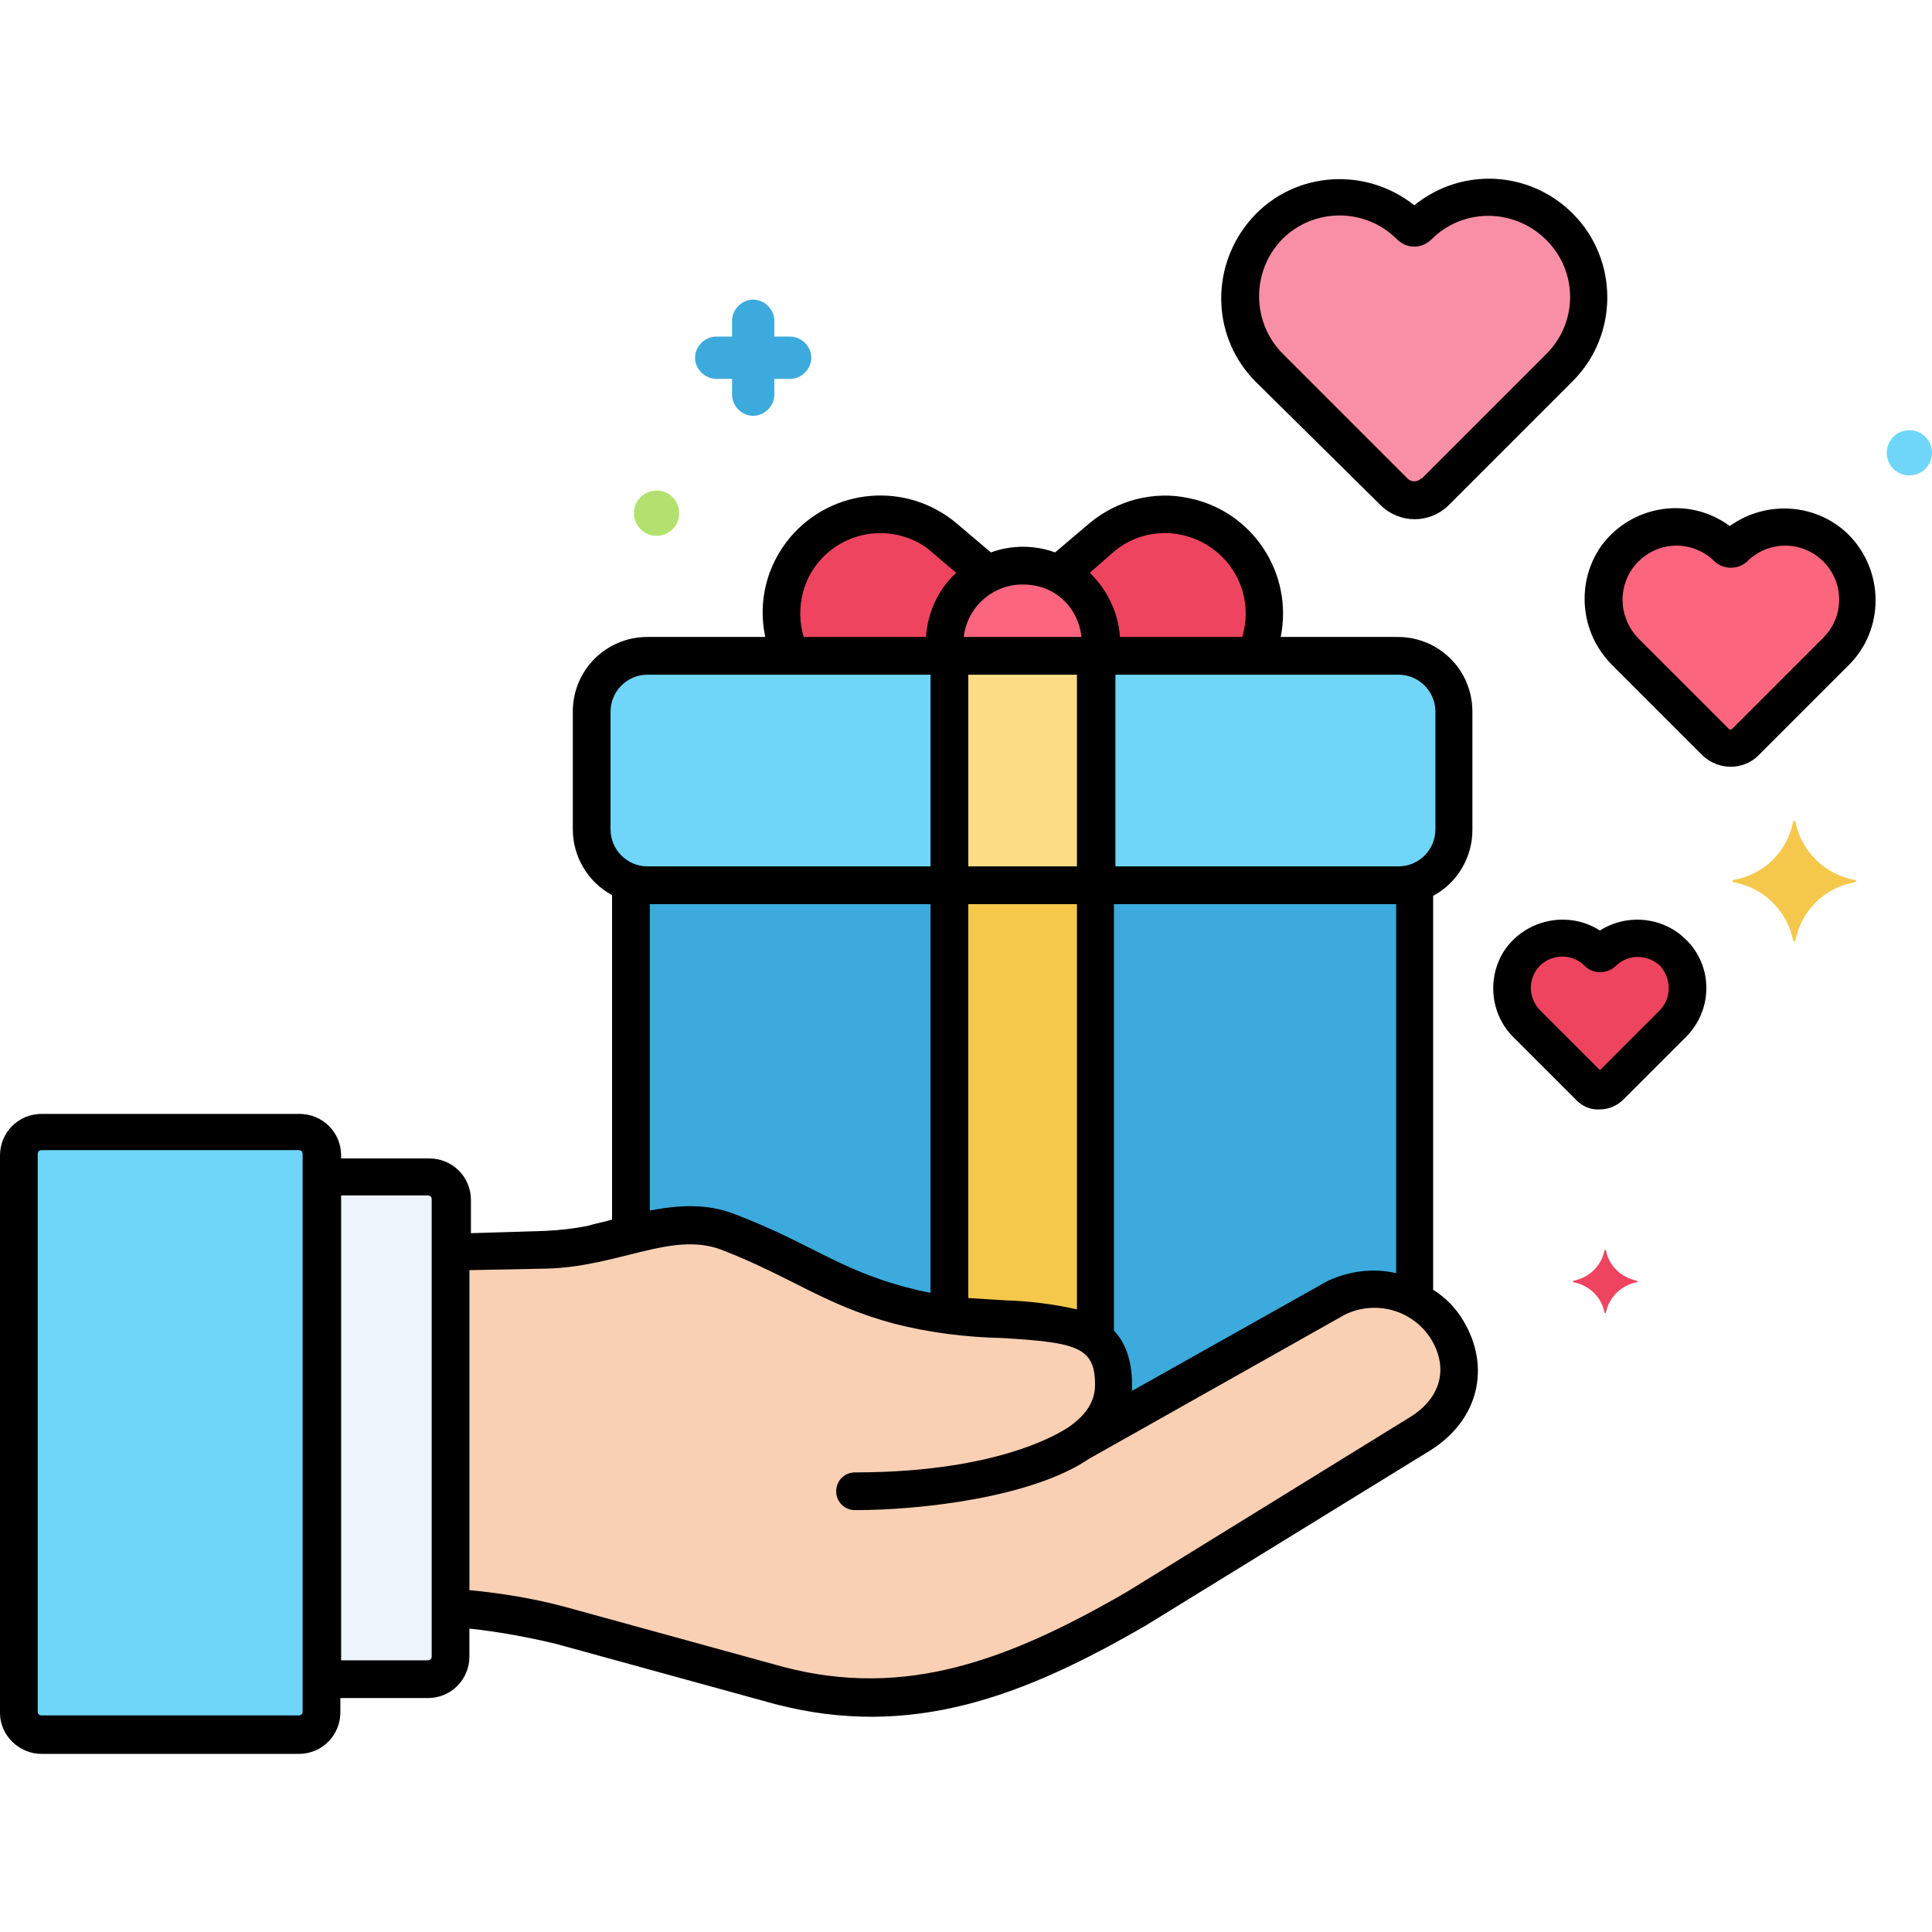
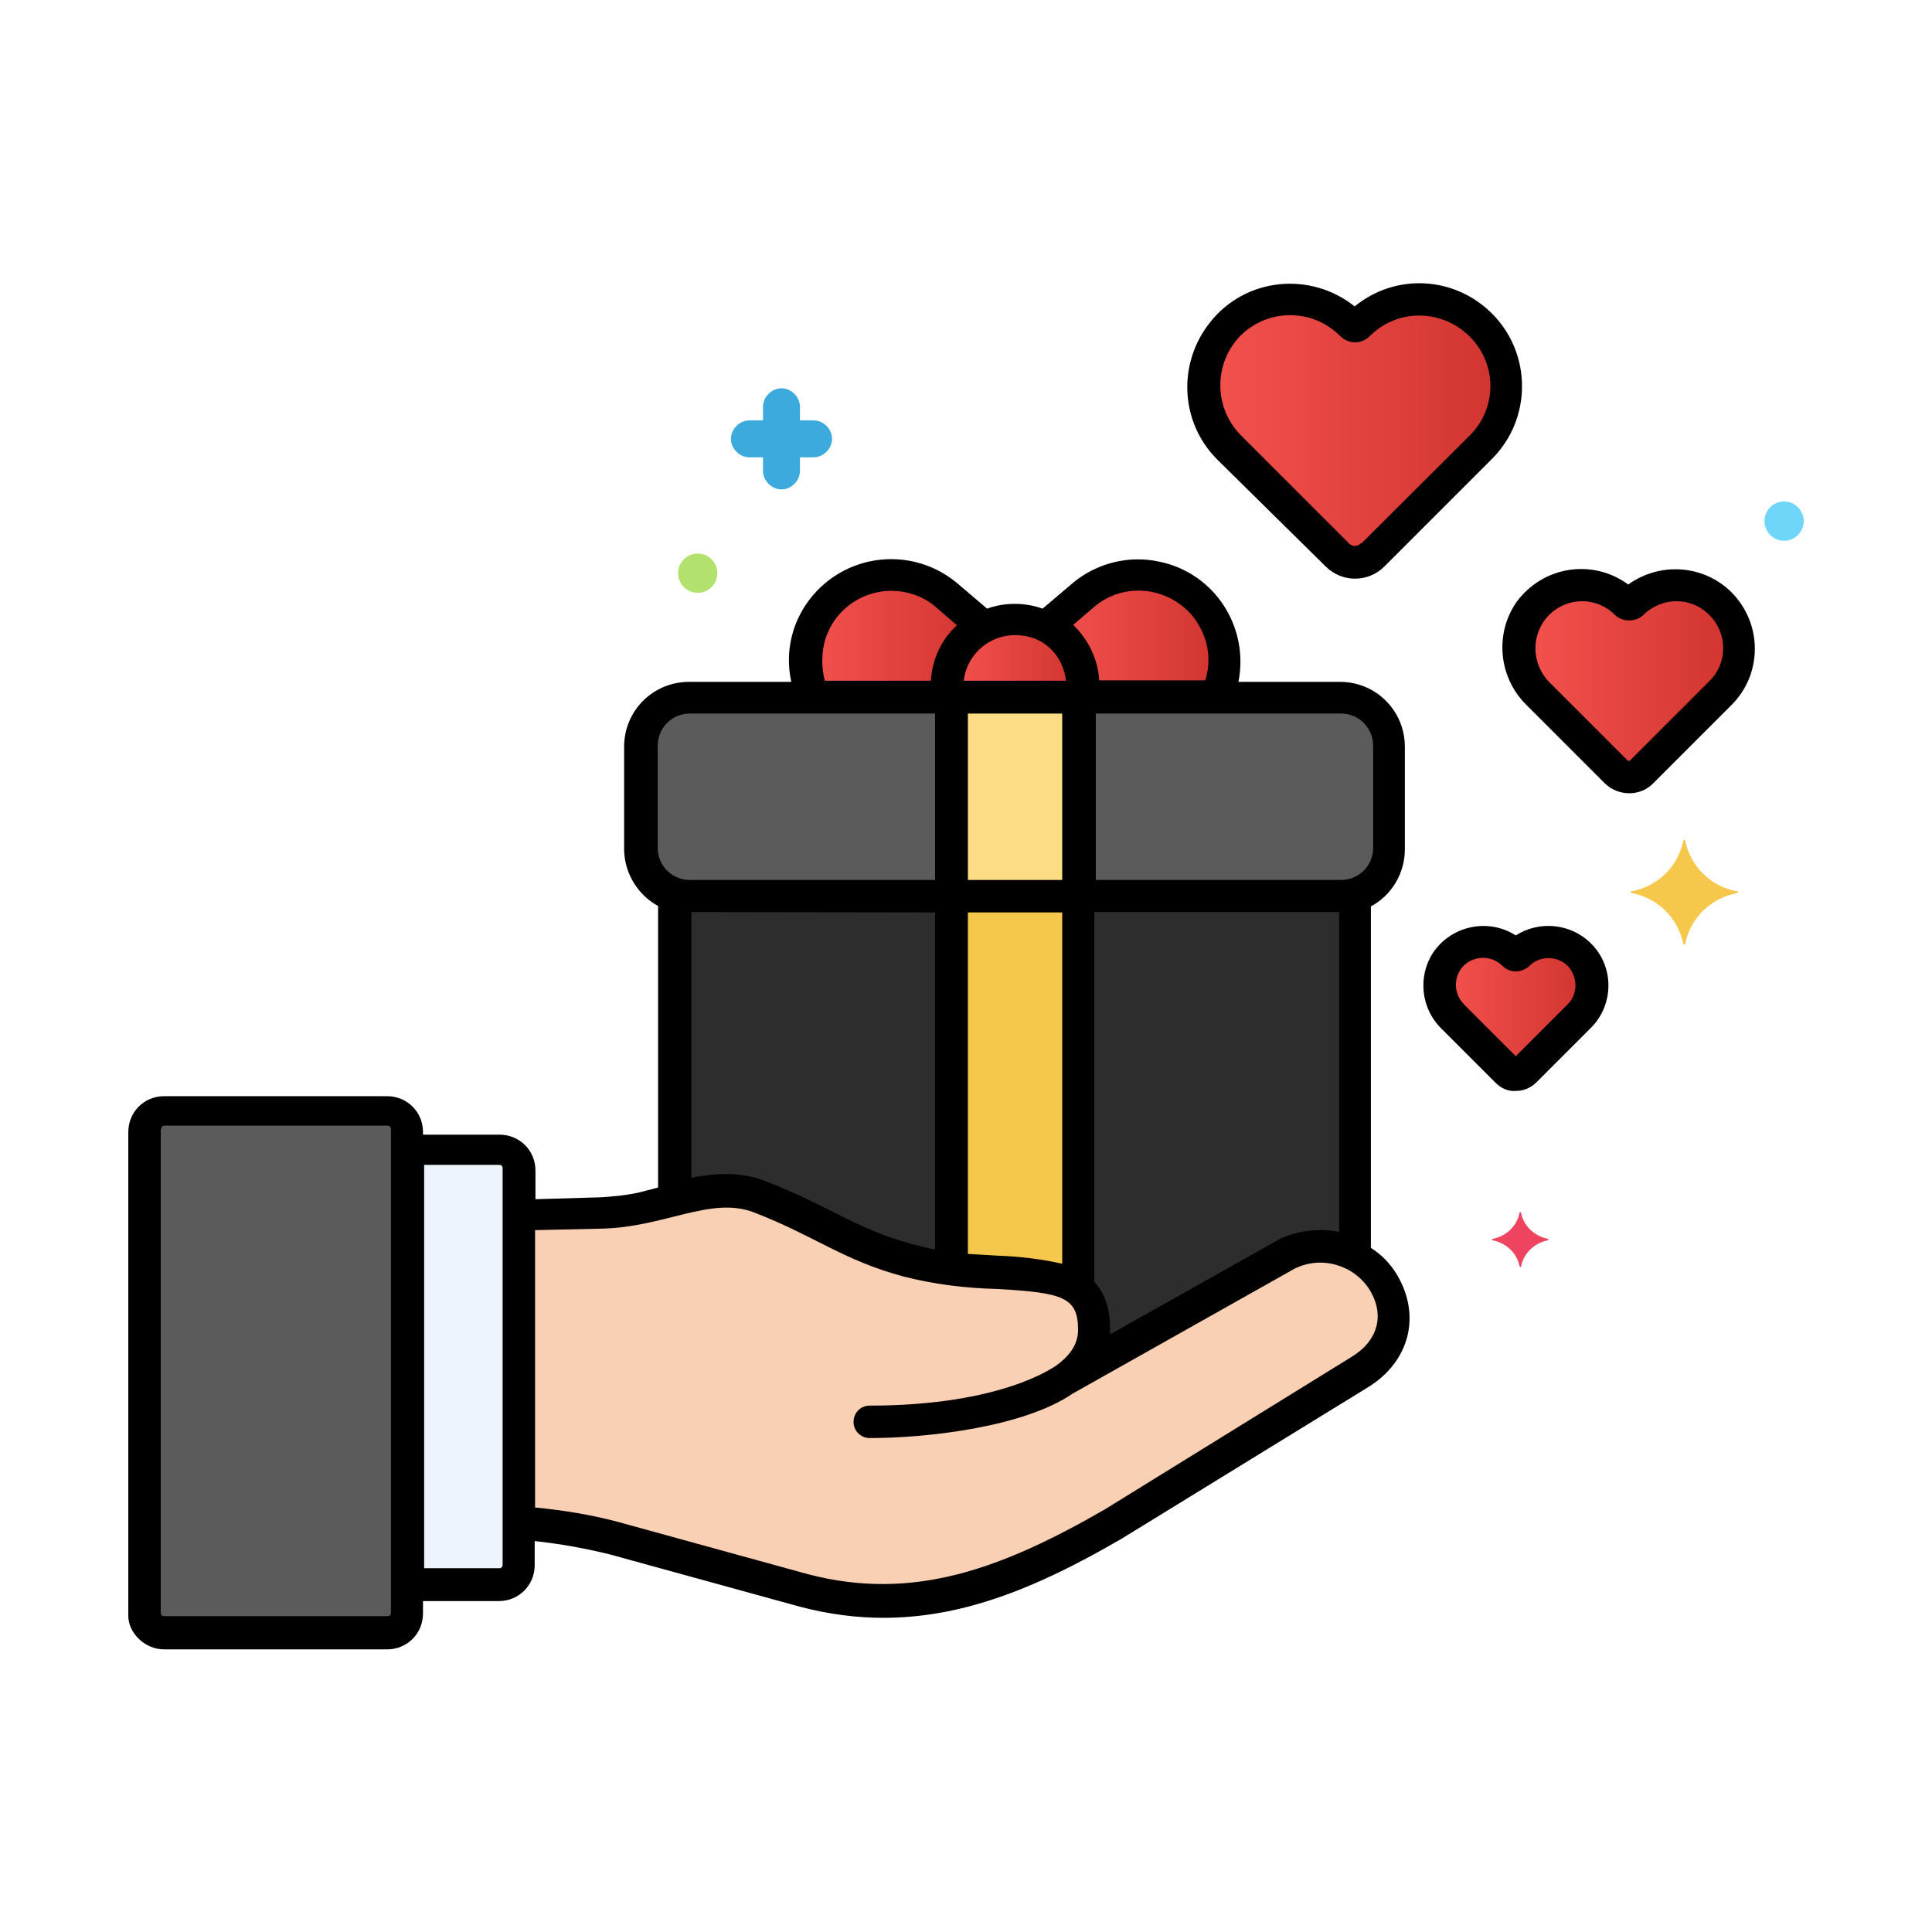
- <svg xmlns="http://www.w3.org/2000/svg" id="Layer_1" enable-background="new 0 0 256 256" height="512" viewBox="0 0 256 256" width="512">
-   <g id="Layer_4">
-     <g>
-       <path d="m104.7 44.6h-2.1v-2.1c0-1.5-1.3-2.8-2.8-2.8s-2.8 1.3-2.8 2.8v2.1h-2.1c-1.5 0-2.8 1.3-2.8 2.8s1.3 2.8 2.8 2.8h2.1v2.1c0 1.5 1.3 2.8 2.8 2.8s2.8-1.3 2.8-2.8v-2.1h2.1c1.5 0 2.8-1.3 2.8-2.8s-1.3-2.8-2.8-2.8z" fill="#3caadc" />
-       <path d="m245.8 116.6c-4-.7-7.1-3.8-7.9-7.7 0-.1-.1-.2-.2-.1-.1 0-.1.1-.1.1-.8 4-3.9 7-7.9 7.7-.1 0-.2.1-.1.2 0 .1.1.1.1.1 4 .7 7.1 3.8 7.9 7.7 0 .1.1.2.2.1.1 0 .1-.1.1-.1.8-4 3.9-7 7.9-7.7.1 0 .2-.1.1-.2.1 0 0-.1-.1-.1z" fill="#f5c84c" />
-       <path d="m216.9 169.7c-2-.4-3.7-1.9-4.1-4 0 0-.1-.1-.1-.1s-.1 0-.1.1c-.4 2-2 3.6-4.1 4 0 0-.1.1-.1.1s0 .1.1.1c2 .4 3.7 1.9 4.1 4 0 0 .1.1.1.1s.1 0 .1-.1c.4-2 2-3.6 4.1-4 .1 0 .1-.1 0-.2.1 0 .1 0 0 0z" fill="#ef4460" />
-       <circle cx="253" cy="60" fill="#70d6f9" r="3" />
-       <circle cx="87" cy="68" fill="#b2e26d" r="3" />
-       <path d="m96.5 163.2c9.7 3.8 13.5 7.2 22.7 9.7 14.3 3.9 28.6-1.3 28.5 10.5 0 3.5-2.1 6.2-5.4 8.2l.7-.5 34.1-19.2c3.3-1.6 7.2-1.5 10.4.1v-55.2c-.7.2-1.5.4-2.2.4h-99.5c-.8 0-1.5-.1-2.2-.4v46.6c4.4-1 8.7-1.8 12.9-.2z" fill="#3caadc" />
-       <path d="m85.8 86.9h99.4c4.1 0 7.4 3.3 7.4 7.4v15.6c0 4.1-3.3 7.4-7.4 7.4h-99.4c-4.1 0-7.4-3.3-7.4-7.4v-15.6c0-4.1 3.3-7.4 7.4-7.4z" fill="#70d6f9" />
-       <path d="m145.8 86.9c.9-5.6-2.9-11-8.5-11.9s-11 2.9-11.9 8.5c-.2 1.1-.2 2.3 0 3.4z" fill="#fc657e" />
-       <path d="m125.3 86.9c-.7-4.4 1.5-8.8 5.5-10.8l-5.8-4.8c-5.6-4.6-13.8-3.9-18.5 1.7-1.2 1.5-2.1 3.2-2.6 5-.8 3-.5 6.2.8 9z" fill="#ef4460" />
-       <path d="m145.9 85.2c0 .5-.1 1.1-.1 1.6h20.5c1.3-2.8 1.6-6 .8-9-1.9-7-9.1-11.1-16.1-9.3-1.8.5-3.5 1.4-5 2.6l-5.8 4.8c3.5 1.9 5.7 5.4 5.7 9.3z" fill="#ef4460" />
-       <path d="m125.8 86.9h19.4v30.4h-19.4z" fill="#fcdd86" />
-       <path d="m145.2 177.4v-60.1h-19.4v56.9c8.3 1 15.8.2 19.4 3.2z" fill="#f5c84c" />
-       <path d="m191.8 176.2c-3.1-5-9.5-6.8-14.7-4.2l-34.1 19.2-.7.5c3.2-2 5.3-4.6 5.4-8.2.1-11.8-14.2-6.6-28.5-10.5-9.1-2.5-13-6-22.7-9.7-5.8-2.2-11.9.2-18 1.6-2 .4-4.1.7-6.2.7l-12.5.3v47.1c4.9.3 9.8 1.1 14.5 2.4l29.1 8c17.2 4.5 31.7-1.2 47.2-10.1l37.7-23.2c5-3.3 6.6-8.7 3.5-13.9z" fill="#f9d0b4" />
-       <path d="m5.5 149.9h34.1c1.7 0 3 1.4 3 3v73.9c0 1.7-1.4 3-3 3h-34.1c-1.7 0-3-1.4-3-3v-73.9c0-1.6 1.4-3 3-3z" fill="#70d6f9" />
-       <path d="m56.7 155.9h-14.1v66.6h14.1c1.7 0 3-1.4 3-3v-60.6c.1-1.7-1.3-3-3-3z" fill="#edf4fc" />
-       <path d="m206.6 29.9c-5.2-5.2-13.5-5.2-18.7 0-.3.3-.7.3-1 0-5.2-5.2-13.5-5.2-18.7 0-5.2 5.2-5.2 13.5 0 18.7l16.5 16.5c1.5 1.5 3.8 1.5 5.3 0l16.5-16.5c5.3-5.1 5.3-13.5.1-18.7z" fill="#f98fa6" />
-       <path d="m243.3 72.7c-3.8-3.8-9.9-3.8-13.6 0-.2.2-.5.2-.8 0-3.8-3.8-9.9-3.8-13.6 0-3.8 3.8-3.8 9.9 0 13.6l12 12c1.1 1.1 2.8 1.1 3.9 0l12-12c3.9-3.8 3.9-9.9.1-13.6z" fill="#fc657e" />
-       <path d="m221.6 126.3c-2.6-2.6-6.8-2.6-9.4 0-.1.1-.4.1-.5 0-2.6-2.6-6.8-2.6-9.4 0-2.6 2.6-2.6 6.8 0 9.4l8.3 8.3c.7.7 1.9.7 2.7 0l8.3-8.3c2.6-2.6 2.5-6.8 0-9.4z" fill="#ef4460" />
-       <path d="m5.5 232.4h34.1c3.1 0 5.5-2.5 5.5-5.5v-1.9h11.6c3.1 0 5.5-2.5 5.5-5.5v-3.7c3.8.4 7.6 1.1 11.4 2l29.1 8c18 4.7 32.9-1 49.1-10.4l37.7-23.2c6.4-4 8.1-11 4.4-17.2-1-1.7-2.4-3.1-4-4.1v-52.2c3.2-1.7 5.2-5.1 5.2-8.7v-15.7c0-5.5-4.4-9.9-9.9-9.9h-15.5c1.7-8.4-3.7-16.7-12.2-18.4-4.6-1-9.5.3-13.1 3.3l-4.6 3.9c-2.7-1-5.8-1-8.5 0l-4.6-3.9c-6.6-5.5-16.4-4.7-22 1.9-3.1 3.7-4.3 8.5-3.3 13.2h-15.6c-5.5 0-9.9 4.4-9.9 9.9v15.6c0 3.6 2 7 5.2 8.7v43c-1 .3-2.1.5-3.1.8-1.9.4-3.8.6-5.7.7l-9.9.3v-4.4c0-3.1-2.5-5.5-5.5-5.5h-11.7v-.4c0-3.1-2.5-5.5-5.5-5.5h-34.2c-3.1 0-5.5 2.5-5.5 5.5v73.9c0 2.9 2.5 5.4 5.5 5.4zm170.5-62.7c-.1 0-.1.1-.2.1l-25.8 14.5c0-.3 0-.5 0-.8 0-3.3-.9-5.6-2.4-7.2v-56.5h37.4v48.9c-3-.7-6.2-.3-9 1zm-52.7-49.9v51.5c-1.2-.2-2.3-.5-3.5-.8-8.8-2.4-12.7-5.9-22.4-9.6-3.8-1.5-7.6-1.2-11.3-.5v-40.6zm19.4-30.4v25.4h-14.4v-25.4zm-14.4 30.4h14.4v53.7c-3.1-.7-6.3-1.1-9.5-1.2-1.6-.1-3.2-.2-4.9-.3zm61.9-25.5v15.6c0 2.7-2.2 4.9-4.9 4.9h-37.5v-25.4h37.5c2.7 0 4.9 2.2 4.9 4.9zm-42.6-21.2c4.5-3.8 11.2-3.1 15 1.4 1 1.2 1.7 2.6 2.1 4 .5 1.9.5 4-.1 5.9h-16.2c-.2-3.2-1.7-6.3-4-8.5zm-4.3 11.3h-15.6c.5-4.3 4.4-7.4 8.7-6.9 3.7.3 6.5 3.2 6.9 6.9zm-36.9-5.9c1.5-5.7 7.4-9 13-7.5 1.5.4 2.9 1.1 4 2.1l3.3 2.8c-2.4 2.2-3.8 5.3-4 8.5h-16.2c-.6-1.9-.6-4-.1-5.9zm-25.5 15.8c0-2.7 2.2-4.9 4.9-4.9h37.5v25.4h-37.5c-2.7 0-4.9-2.2-4.9-4.9zm-8.6 73.8c9.6-.2 16.7-5 23.3-2.5 9.3 3.6 13.6 7.3 22.9 9.8 4.7 1.2 9.6 1.8 14.4 1.9 9.8.6 12.2 1.2 12.2 6.2 0 2.2-1.2 4-3.5 5.6-.1 0-8 6-28.3 6-1.4 0-2.5 1.1-2.5 2.5s1.1 2.5 2.5 2.5c8.8 0 23.5-1.7 31-6.8l33.9-19.1c4.1-2 9-.6 11.4 3.2 2.4 3.9 1.3 7.9-2.8 10.4l-37.6 23.2c-15.6 9-29.2 14.1-45.3 9.9l-29.1-8c-4.1-1.1-8.4-1.8-12.6-2.2v-42.4zm-15.6-9.7c.3 0 .5.2.5.5v60.6c0 .3-.2.5-.5.5h-11.5v-61.6zm-51.7-5.5c0-.3.2-.5.5-.5h34.1c.3 0 .5.2.5.5v73.9c0 .3-.2.5-.5.5h-34.1c-.3 0-.5-.2-.5-.5z" />
-       <path d="m183 67c2.5 2.4 6.4 2.4 8.9 0l16.5-16.5c6.1-6.1 6.1-16.1 0-22.2-5.7-5.7-14.7-6.2-21-1.1-6.8-5.4-16.7-4.4-22.1 2.4-5 6.3-4.6 15.3 1.1 21zm-13.1-35.3c4.2-4.2 11-4.2 15.2 0 1.3 1.3 3.3 1.3 4.6 0 4.2-4.2 11-4.1 15.2.1s4.2 10.9 0 15.1l-16.5 16.5s0 0-.1 0c-.5.5-1.3.5-1.8 0l-16.5-16.5c-4.2-4.2-4.2-11-.1-15.2z" />
-       <path d="m213.6 88.1 12 12c2.1 2 5.4 2 7.4 0l12-12c4.7-4.7 4.7-12.4 0-17.2-4.2-4.2-10.9-4.7-15.8-1.2-5.4-4-13-2.8-17 2.6-3.4 4.8-2.9 11.5 1.4 15.8zm3.5-13.7c2.8-2.8 7.3-2.8 10.1 0 1.2 1.1 3.1 1.1 4.3 0 2.8-2.8 7.3-2.8 10.1 0 2.8 2.8 2.8 7.3 0 10.1l-12.1 12.1c-.1.1-.3.1-.4 0l-12-12c-2.8-2.9-2.8-7.4 0-10.2z" />
-       <path d="m212 123.3c-4.2-2.7-9.9-1.5-12.7 2.7-2.3 3.6-1.8 8.4 1.2 11.4l8.3 8.3s0 0 .1.1c.8.8 1.9 1.3 3.1 1.2 1.2 0 2.3-.5 3.1-1.3l8.3-8.3c3.6-3.6 3.6-9.4 0-12.9-3-3-7.8-3.5-11.4-1.2zm7.9 10.6-7.9 7.9-7.9-7.9c-1.6-1.6-1.7-4.2-.1-5.9 1.6-1.6 4.2-1.7 5.9-.1 0 0 0 0 .1.1 1.1 1.1 2.9 1.1 4.1 0 1.6-1.6 4.2-1.6 5.9 0 1.5 1.7 1.5 4.3-.1 5.9z" />
-     </g>
-   </g>
+ <svg xmlns="http://www.w3.org/2000/svg" version="1.1" id="Layer_1" x="0px" y="0px" viewBox="0 0 512 512" style="enable-background:new 0 0 512 512;" xml:space="preserve">
+   <style type="text/css">
+ 	.st0{fill:#3CAADC;}
+ 	.st1{fill:#F5C84C;}
+ 	.st2{fill:#EF4460;}
+ 	.st3{fill:#70D6F9;}
+ 	.st4{fill:#B2E26D;}
+ 	.st5{fill:#2D2D2D;}
+ 	.st6{fill:#5B5B5B;}
+ 	.st7{fill:url(#SVGID_1_);}
+ 	.st8{fill:url(#SVGID_2_);}
+ 	.st9{fill:url(#SVGID_3_);}
+ 	.st10{fill:#FCDD86;}
+ 	.st11{fill:#F9D0B4;}
+ 	.st12{fill:#EDF4FC;}
+ 	.st13{fill:url(#SVGID_4_);}
+ 	.st14{fill:url(#SVGID_5_);}
+ 	.st15{fill:url(#SVGID_6_);}
+ </style>
+   <path class="st0" d="M215.6,111.4h-3.6v-3.6c0-2.6-2.3-4.9-4.9-4.9s-4.9,2.3-4.9,4.9v3.6h-3.6c-2.6,0-4.9,2.3-4.9,4.9  s2.3,4.9,4.9,4.9h3.6v3.6c0,2.6,2.3,4.9,4.9,4.9s4.9-2.3,4.9-4.9v-3.6h3.6c2.6,0,4.9-2.3,4.9-4.9S218.2,111.4,215.6,111.4z" />
+   <path class="st1" d="M460.3,236.2c-6.9-1.2-12.3-6.6-13.7-13.4c0-0.2-0.2-0.3-0.3-0.2c-0.2,0-0.2,0.2-0.2,0.2  c-1.4,6.9-6.8,12.1-13.7,13.4c-0.2,0-0.3,0.2-0.2,0.3c0,0.2,0.2,0.2,0.2,0.2c6.9,1.2,12.3,6.6,13.7,13.4c0,0.2,0.2,0.3,0.3,0.2  c0.2,0,0.2-0.2,0.2-0.2c1.4-6.9,6.8-12.1,13.7-13.4c0.2,0,0.3-0.2,0.2-0.3C460.7,236.4,460.5,236.2,460.3,236.2z" />
+   <path class="st2" d="M410.2,328.3c-3.5-0.7-6.4-3.3-7.1-6.9l-0.2-0.2c0,0-0.2,0-0.2,0.2c-0.7,3.5-3.5,6.2-7.1,6.9l-0.2,0.2  c0,0,0,0.2,0.2,0.2c3.5,0.7,6.4,3.3,7.1,6.9l0.2,0.2c0,0,0.2,0,0.2-0.2c0.7-3.5,3.5-6.2,7.1-6.9  C410.4,328.7,410.4,328.5,410.2,328.3C410.4,328.3,410.4,328.3,410.2,328.3L410.2,328.3z" />
+   <circle class="st3" cx="472.8" cy="138.1" r="5.2" />
+   <circle class="st4" cx="184.9" cy="151.9" r="5.2" />
+   <path class="st5" d="M201.4,317.1c16.8,6.6,23.4,12.5,39.4,16.8c24.8,6.8,49.6-2.3,49.4,18.2c0,6.1-3.6,10.8-9.4,14.2l1.2-0.9  l59.1-33.3c5.7-2.8,12.5-2.6,18,0.2v-95.7c-1.2,0.3-2.6,0.7-3.8,0.7H182.8c-1.4,0-2.6-0.2-3.8-0.7v80.8  C186.6,315.7,194.1,314.3,201.4,317.1L201.4,317.1z" />
+   <path class="st6" d="M182.8,184.7h172.4c7.1,0,12.8,5.7,12.8,12.8v27.1c0,7.1-5.7,12.8-12.8,12.8H182.8c-7.1,0-12.8-5.7-12.8-12.8  v-27.1C170,190.5,175.7,184.7,182.8,184.7L182.8,184.7z" />
+   <linearGradient id="SVGID_1_" gradientUnits="userSpaceOnUse" x1="251.231" y1="174.294" x2="287.101" y2="174.294">
+     <stop offset="0" style="stop-color:#F5524E" />
+     <stop offset="1" style="stop-color:#D0342F" />
+   </linearGradient>
+   <path class="st7" d="M286.9,184.7c1.6-9.7-5-19.1-14.7-20.6c-9.7-1.6-19.1,5-20.6,14.7c-0.3,1.9-0.3,4,0,5.9H286.9z" />
+   <linearGradient id="SVGID_2_" gradientUnits="userSpaceOnUse" x1="213.436" y1="168.66" x2="260.856" y2="168.66">
+     <stop offset="0" style="stop-color:#F5524E" />
+     <stop offset="1" style="stop-color:#D0342F" />
+   </linearGradient>
+   <path class="st8" d="M251.3,184.7c-1.2-7.6,2.6-15.3,9.5-18.7l-10.1-8.3c-9.7-8-23.9-6.8-32.1,2.9c-2.1,2.6-3.6,5.6-4.5,8.7  c-1.4,5.2-0.9,10.8,1.4,15.6L251.3,184.7z" />
+   <linearGradient id="SVGID_3_" gradientUnits="userSpaceOnUse" x1="277.159" y1="168.318" x2="324.579" y2="168.318">
+     <stop offset="0" style="stop-color:#F5524E" />
+     <stop offset="1" style="stop-color:#D0342F" />
+   </linearGradient>
+   <path class="st9" d="M287,181.8c0,0.9-0.2,1.9-0.2,2.8h35.6c2.3-4.9,2.8-10.4,1.4-15.6c-3.3-12.1-15.8-19.3-27.9-16.1  c-3.1,0.9-6.1,2.4-8.7,4.5l-10.1,8.3C283.2,168.9,287,175,287,181.8L287,181.8z" />
+   <path class="st10" d="M252.2,184.7h33.6v52.7h-33.6L252.2,184.7z" />
+   <path class="st1" d="M285.8,341.7V237.5h-33.6v98.7C266.6,337.9,279.6,336.5,285.8,341.7z" />
+   <path class="st11" d="M366.7,339.6c-5.4-8.7-16.5-11.8-25.5-7.3L282,365.6l-1.2,0.9c5.5-3.5,9.2-8,9.4-14.2  c0.2-20.5-24.6-11.4-49.4-18.2c-15.8-4.3-22.5-10.4-39.4-16.8c-10.1-3.8-20.6,0.3-31.2,2.8c-3.5,0.7-7.1,1.2-10.8,1.2l-21.7,0.5  v81.7c8.5,0.5,17,1.9,25.1,4.2l50.5,13.9c29.8,7.8,55-2.1,81.9-17.5l65.4-40.2C369.3,358,372,348.6,366.7,339.6z" />
+   <path class="st6" d="M43.5,294h59.1c2.9,0,5.2,2.4,5.2,5.2v128.2c0,2.9-2.4,5.2-5.2,5.2H43.5c-2.9,0-5.2-2.4-5.2-5.2V299.2  C38.3,296.4,40.8,294,43.5,294z" />
+   <path class="st12" d="M132.3,304.4h-24.5v115.5h24.5c2.9,0,5.2-2.4,5.2-5.2V309.6C137.7,306.7,135.3,304.4,132.3,304.4z" />
+   <linearGradient id="SVGID_4_" gradientUnits="userSpaceOnUse" x1="318.958" y1="113.987" x2="399.065" y2="113.987">
+     <stop offset="0" style="stop-color:#F5524E" />
+     <stop offset="1" style="stop-color:#D0342F" />
+   </linearGradient>
+   <path class="st13" d="M392.3,85.9c-9-9-23.4-9-32.4,0c-0.5,0.5-1.2,0.5-1.7,0c-9-9-23.4-9-32.4,0s-9,23.4,0,32.4l28.6,28.6  c2.6,2.6,6.6,2.6,9.2,0l28.6-28.6C401.3,109.5,401.3,94.9,392.3,85.9L392.3,85.9z" />
+   <linearGradient id="SVGID_5_" gradientUnits="userSpaceOnUse" x1="402.468" y1="180.543" x2="460.895" y2="180.543">
+     <stop offset="0" style="stop-color:#F5524E" />
+     <stop offset="1" style="stop-color:#D0342F" />
+   </linearGradient>
+   <path class="st14" d="M456,160.1c-6.6-6.6-17.2-6.6-23.6,0c-0.3,0.3-0.9,0.3-1.4,0c-6.6-6.6-17.2-6.6-23.6,0  c-6.6,6.6-6.6,17.2,0,23.6l20.8,20.8c1.9,1.9,4.9,1.9,6.8,0l20.8-20.8C462.6,177.1,462.6,166.5,456,160.1L456,160.1z" />
+   <linearGradient id="SVGID_6_" gradientUnits="userSpaceOnUse" x1="381.482" y1="267.175" x2="421.655" y2="267.175">
+     <stop offset="0" style="stop-color:#F5524E" />
+     <stop offset="1" style="stop-color:#D0342F" />
+   </linearGradient>
+   <path class="st15" d="M418.3,253.1c-4.5-4.5-11.8-4.5-16.3,0c-0.2,0.2-0.7,0.2-0.9,0c-4.5-4.5-11.8-4.5-16.3,0  c-4.5,4.5-4.5,11.8,0,16.3l14.4,14.4c1.2,1.2,3.3,1.2,4.7,0l14.4-14.4C422.8,264.9,422.7,257.6,418.3,253.1L418.3,253.1z" />
+   <path d="M43.5,437.1h59.1c5.4,0,9.5-4.3,9.5-9.5v-3.3h20.1c5.4,0,9.5-4.3,9.5-9.5v-6.4c6.6,0.7,13.2,1.9,19.8,3.5l50.5,13.9  c31.2,8.2,57.1-1.7,85.2-18l65.4-40.2c11.1-6.9,14-19.1,7.6-29.8c-1.7-2.9-4.2-5.4-6.9-7.1v-90.5c5.5-2.9,9-8.8,9-15.1v-27.2  c0-9.5-7.6-17.2-17.2-17.2h-26.9c2.9-14.6-6.4-29-21.2-31.9c-8-1.7-16.5,0.5-22.7,5.7l-8,6.8c-4.7-1.7-10.1-1.7-14.7,0l-8-6.8  c-11.4-9.5-28.4-8.2-38.2,3.3c-5.4,6.4-7.5,14.7-5.7,22.9h-27.1c-9.5,0-17.2,7.6-17.2,17.2v27.1c0,6.2,3.5,12.1,9,15.1v74.6  c-1.7,0.5-3.6,0.9-5.4,1.4c-3.3,0.7-6.6,1-9.9,1.2l-17.2,0.5v-7.6c0-5.4-4.3-9.5-9.5-9.5h-20.3v-0.7c0-5.4-4.3-9.5-9.5-9.5H43.5  c-5.4,0-9.5,4.3-9.5,9.5v128.2C34,432.7,38.3,437.1,43.5,437.1L43.5,437.1z M339.2,328.3c-0.2,0-0.2,0.2-0.3,0.2l-44.7,25.1  c0-0.5,0-0.9,0-1.4c0-5.7-1.6-9.7-4.2-12.5v-98h64.9v84.8C349.7,325.4,344.1,326.1,339.2,328.3L339.2,328.3z M247.8,241.8v89.3  c-2.1-0.3-4-0.9-6.1-1.4c-15.3-4.2-22-10.2-38.9-16.7c-6.6-2.6-13.2-2.1-19.6-0.9v-70.4L247.8,241.8z M281.5,189.1v44.1h-25v-44.1  H281.5z M256.5,241.8h25v93.1c-5.4-1.2-10.9-1.9-16.5-2.1c-2.8-0.2-5.5-0.3-8.5-0.5V241.8z M363.9,197.6v27.1c0,4.7-3.8,8.5-8.5,8.5  h-65v-44.1h65C360.1,189.1,363.9,192.9,363.9,197.6z M290,160.8c7.8-6.6,19.4-5.4,26,2.4c1.7,2.1,2.9,4.5,3.6,6.9  c0.9,3.3,0.9,6.9-0.2,10.2h-28.1c-0.3-5.5-2.9-10.9-6.9-14.7L290,160.8z M282.5,180.4h-27.1c0.9-7.5,7.6-12.8,15.1-12  C277,168.9,281.8,174,282.5,180.4z M218.5,170.2c2.6-9.9,12.8-15.6,22.5-13c2.6,0.7,5,1.9,6.9,3.6l5.7,4.9  c-4.2,3.8-6.6,9.2-6.9,14.7h-28.1C217.7,177.1,217.7,173.5,218.5,170.2z M174.3,197.6c0-4.7,3.8-8.5,8.5-8.5h65v44.1h-65  c-4.7,0-8.5-3.8-8.5-8.5V197.6z M159.4,325.6c16.6-0.3,29-8.7,40.4-4.3c16.1,6.2,23.6,12.7,39.7,17c8.2,2.1,16.6,3.1,25,3.3  c17,1,21.2,2.1,21.2,10.8c0,3.8-2.1,6.9-6.1,9.7c-0.2,0-13.9,10.4-49.1,10.4c-2.4,0-4.3,1.9-4.3,4.3c0,2.4,1.9,4.3,4.3,4.3  c15.3,0,40.8-2.9,53.8-11.8l58.8-33.1c7.1-3.5,15.6-1,19.8,5.5c4.2,6.8,2.3,13.7-4.9,18L292.8,400c-27.1,15.6-50.6,24.5-78.6,17.2  l-50.5-13.9c-7.1-1.9-14.6-3.1-21.9-3.8v-73.5L159.4,325.6z M132.3,308.7c0.5,0,0.9,0.3,0.9,0.9v105.1c0,0.5-0.3,0.9-0.9,0.9h-19.9  V308.7L132.3,308.7z M42.7,299.2c0-0.5,0.3-0.9,0.9-0.9h59.1c0.5,0,0.9,0.3,0.9,0.9v128.2c0,0.5-0.3,0.9-0.9,0.9H43.5  c-0.5,0-0.9-0.3-0.9-0.9V299.2z" />
+   <path d="M351.4,150.2c4.3,4.2,11.1,4.2,15.4,0l28.6-28.6c10.6-10.6,10.6-27.9,0-38.5c-9.9-9.9-25.5-10.8-36.4-1.9  c-11.8-9.4-29-7.6-38.3,4.2c-8.7,10.9-8,26.5,1.9,36.4L351.4,150.2z M328.7,89c7.3-7.3,19.1-7.3,26.4,0c2.3,2.3,5.7,2.3,8,0  c7.3-7.3,19.1-7.1,26.4,0.2c7.3,7.3,7.3,18.9,0,26.2L360.8,144c0,0,0,0-0.2,0c-0.9,0.9-2.3,0.9-3.1,0l-28.6-28.6  C321.6,108.1,321.6,96.3,328.7,89L328.7,89z" />
+   <path d="M404.5,186.8l20.8,20.8c3.6,3.5,9.4,3.5,12.8,0l20.8-20.8c8.2-8.2,8.2-21.5,0-29.8c-7.3-7.3-18.9-8.2-27.4-2.1  c-9.4-6.9-22.5-4.9-29.5,4.5C396.1,167.7,397,179.4,404.5,186.8L404.5,186.8z M410.5,163c4.9-4.9,12.7-4.9,17.5,0  c2.1,1.9,5.4,1.9,7.5,0c4.9-4.9,12.7-4.9,17.5,0c4.9,4.9,4.9,12.7,0,17.5l-21,21c-0.2,0.2-0.5,0.2-0.7,0l-20.8-20.8  C405.7,175.7,405.7,167.9,410.5,163L410.5,163z" />
+   <path d="M401.7,247.9c-7.3-4.7-17.2-2.6-22,4.7c-4,6.2-3.1,14.6,2.1,19.8l14.4,14.4c0,0,0,0,0.2,0.2c1.4,1.4,3.3,2.3,5.4,2.1  c2.1,0,4-0.9,5.4-2.3l14.4-14.4c6.2-6.2,6.2-16.3,0-22.4C416.3,244.7,407.9,243.9,401.7,247.9L401.7,247.9z M415.4,266.2l-13.7,13.7  L388,266.2c-2.8-2.8-2.9-7.3-0.2-10.2c2.8-2.8,7.3-2.9,10.2-0.2c0,0,0,0,0.2,0.2c1.9,1.9,5,1.9,7.1,0c2.8-2.8,7.3-2.8,10.2,0  C418.2,259,418.2,263.5,415.4,266.2z" />
</svg>
